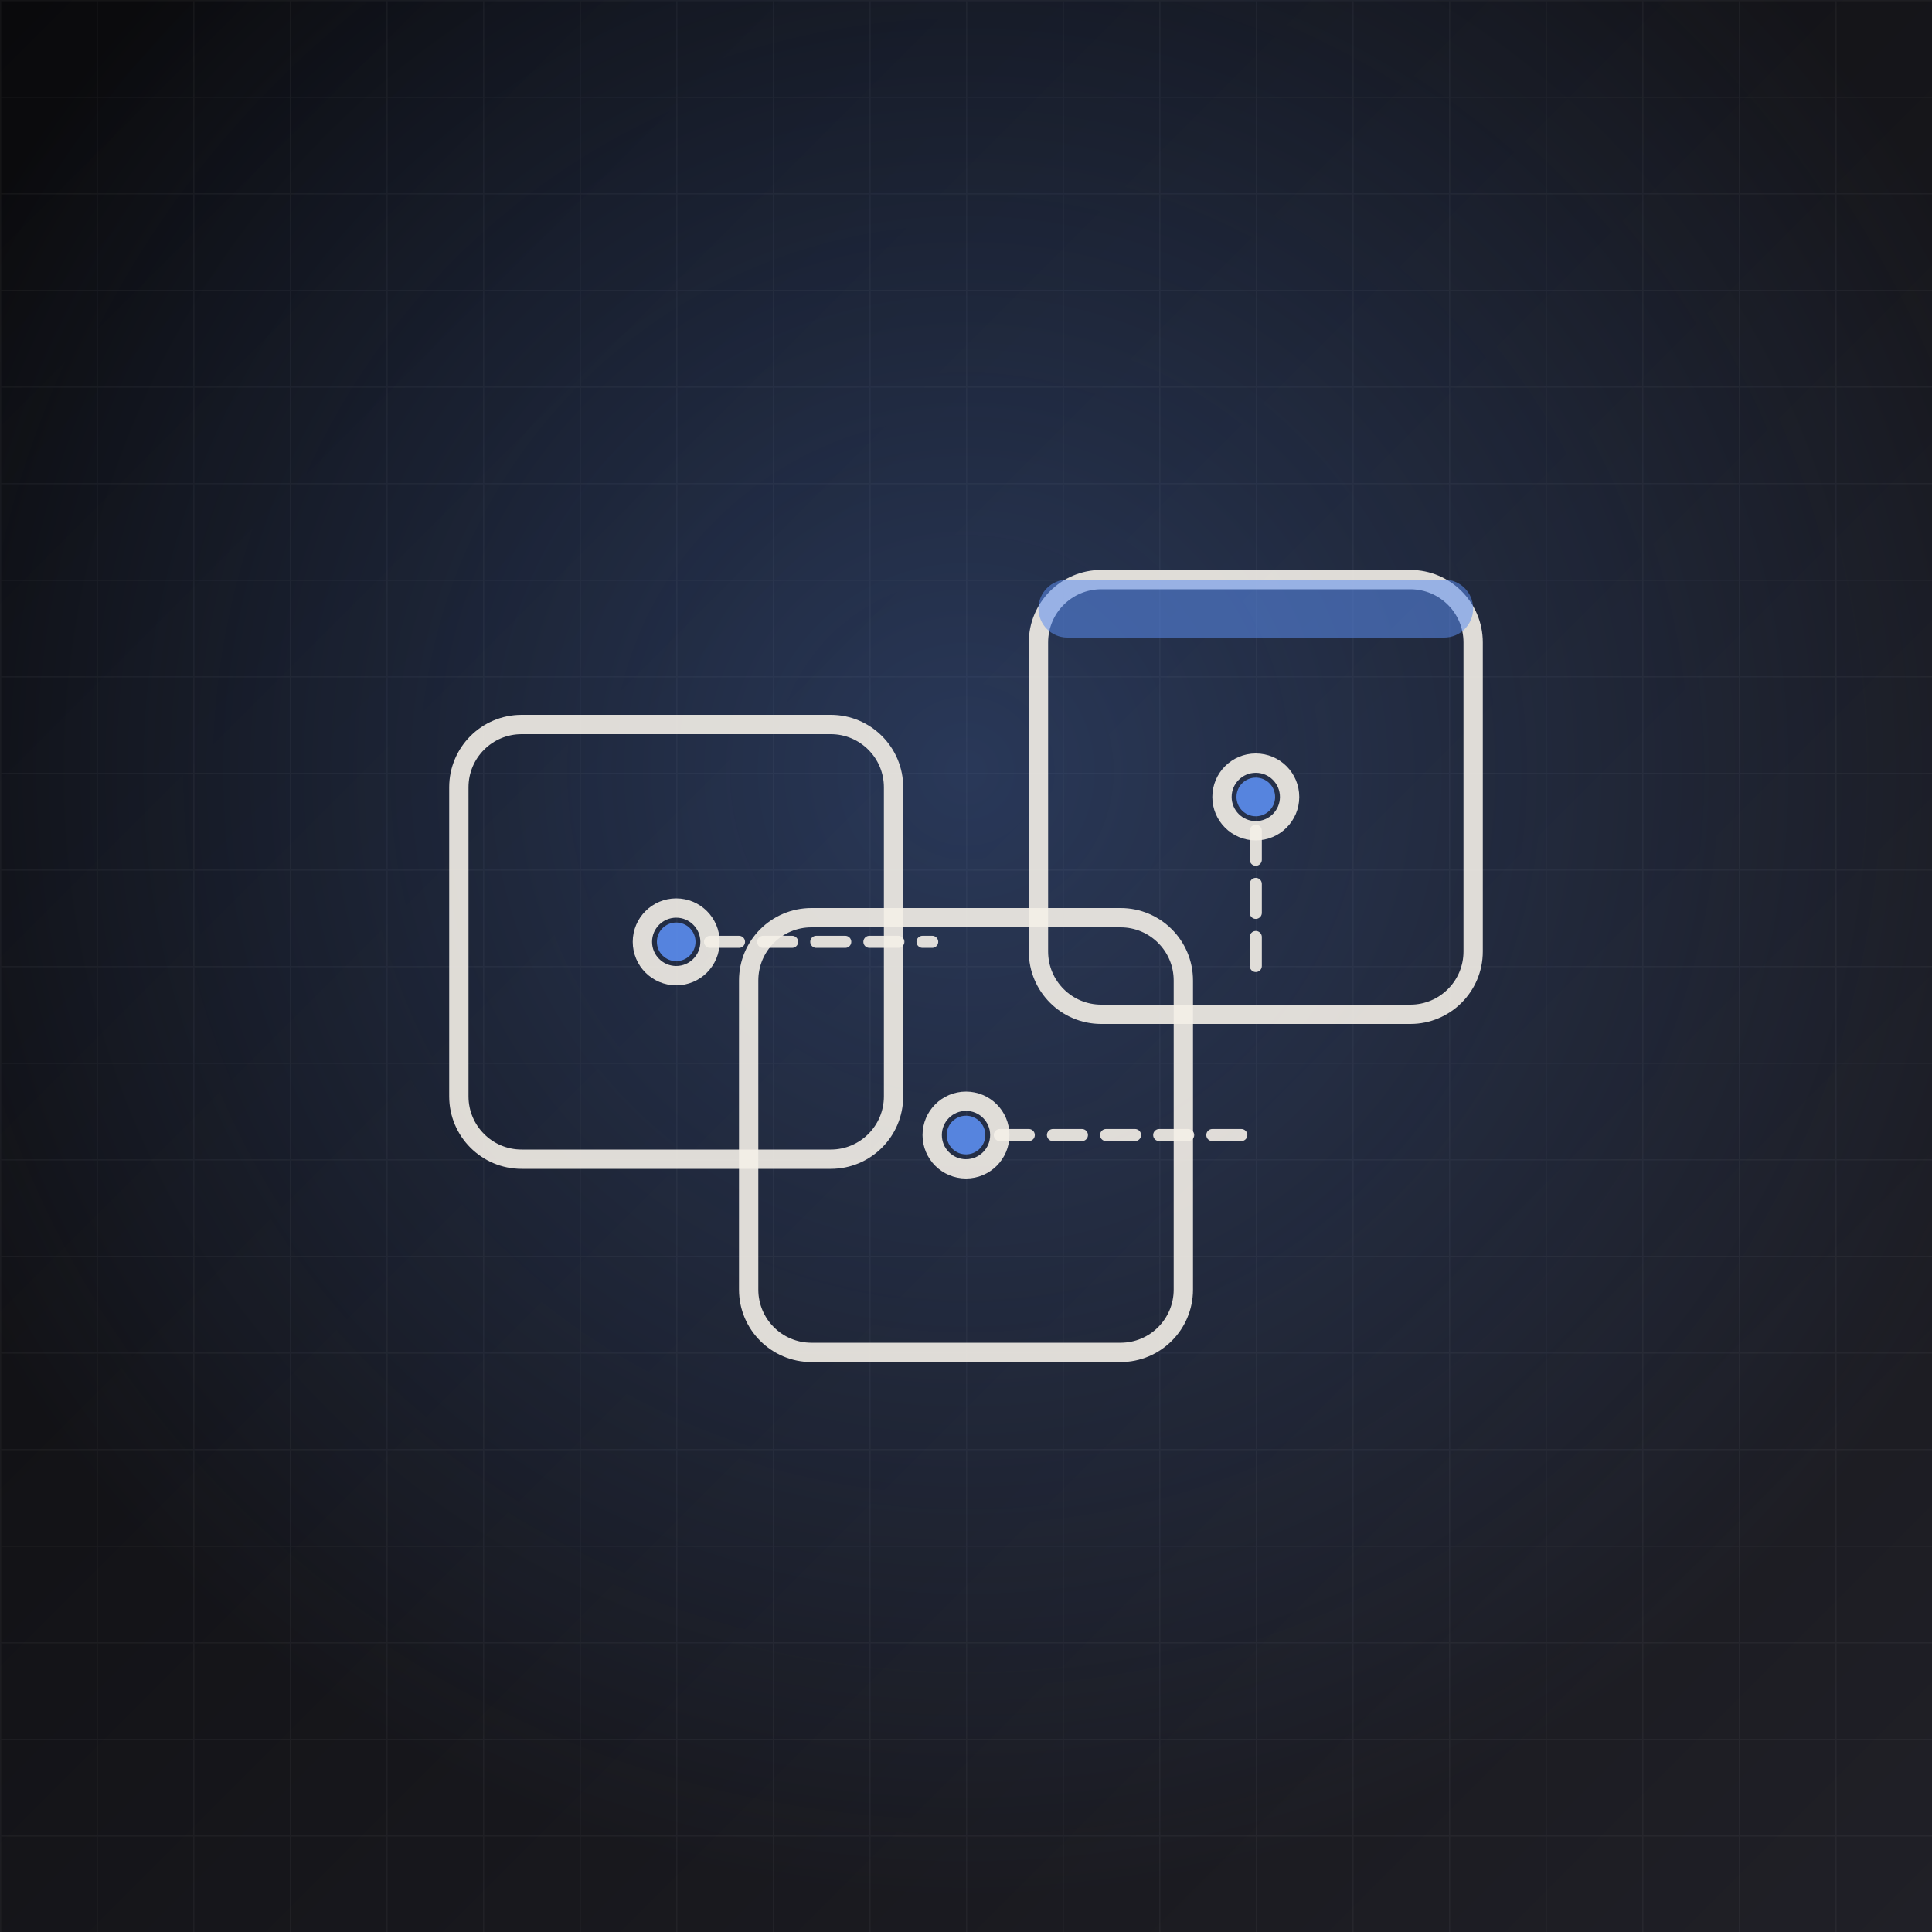
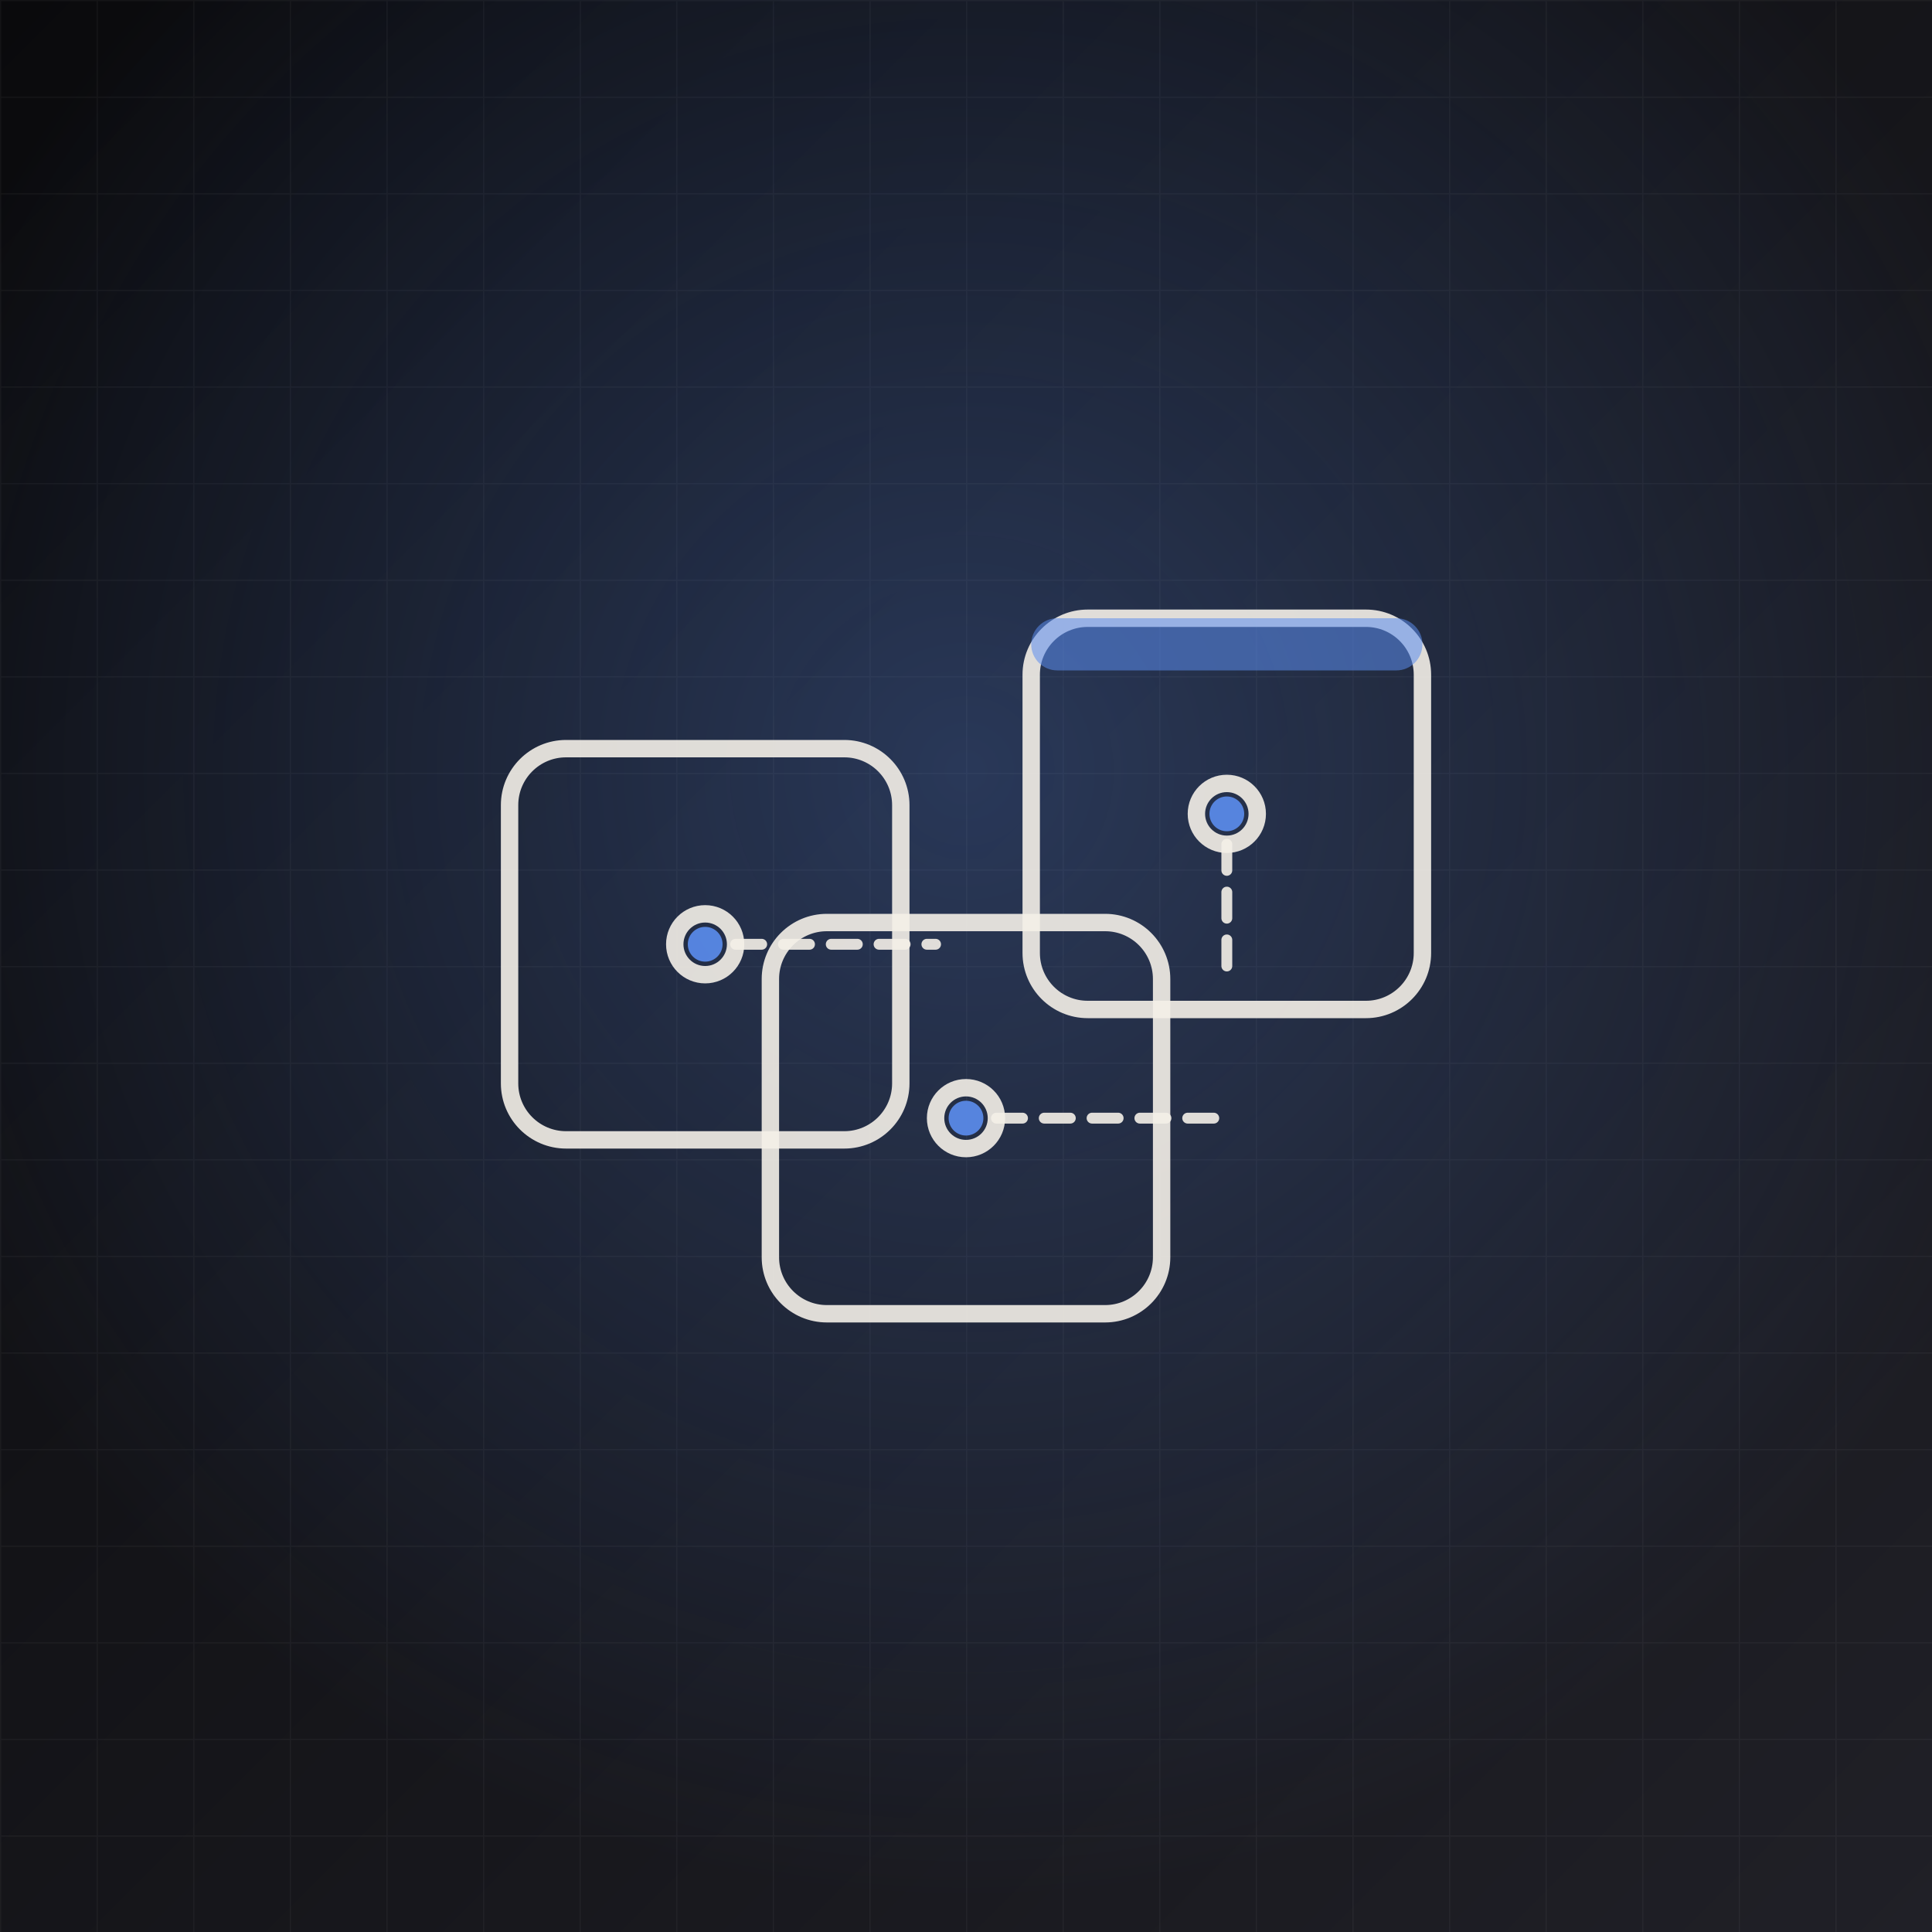
<svg xmlns="http://www.w3.org/2000/svg" viewBox="0 0 800 800" width="800" height="800" role="img" aria-label="Servicios profesionales">
  <defs>
    <linearGradient id="bg" x1="0" y1="0" x2="1" y2="1">
      <stop offset="0" stop-color="#0a0a0c" />
      <stop offset="1" stop-color="#202027" />
    </linearGradient>
    <radialGradient id="glow" cx="0.5" cy="0.4" r="0.58">
      <stop offset="0" stop-color="#5b8def" stop-opacity="0.30" />
      <stop offset="1" stop-color="#5b8def" stop-opacity="0" />
    </radialGradient>
    <pattern id="grid" width="40" height="40" patternUnits="userSpaceOnUse">
      <path d="M40 0H0V40" fill="none" stroke="#ffffff" stroke-opacity="0.04" stroke-width="1" />
    </pattern>
  </defs>
  <rect width="800" height="800" fill="url(#bg)" />
  <rect width="800" height="800" fill="url(#grid)" />
  <rect width="800" height="800" fill="url(#glow)" />
-   <g fill="none" stroke="#f4f0e8" stroke-opacity="0.9" stroke-width="8" stroke-linecap="round" stroke-linejoin="round">
-     <rect x="190" y="300" width="180" height="180" rx="26" />
-     <rect x="310" y="380" width="180" height="180" rx="26" />
-     <rect x="430" y="240" width="180" height="180" rx="26" />
-     <circle cx="280" cy="390" r="14" />
-     <circle cx="400" cy="470" r="14" />
-     <circle cx="520" cy="330" r="14" />
-     <path d="M294 390h92M414 470h106M520 344v60" stroke-width="5" stroke-dasharray="12 10" />
-   </g>
-   <g fill="#5b8def" fill-opacity="0.9">
-     <circle cx="280" cy="390" r="8" />
-     <circle cx="400" cy="470" r="8" />
-     <circle cx="520" cy="330" r="8" />
-     <rect x="430" y="240" width="180" height="24" rx="12" opacity="0.6" />
+   <g class="art-frame" transform="translate(400 400) scale(0.9) translate(-400 -400)">
+     <g fill="none" stroke="#f4f0e8" stroke-opacity="0.9" stroke-width="8" stroke-linecap="round" stroke-linejoin="round">
+       <rect x="190" y="300" width="180" height="180" rx="26" />
+       <rect x="310" y="380" width="180" height="180" rx="26" />
+       <rect x="430" y="240" width="180" height="180" rx="26" />
+       <circle cx="280" cy="390" r="14" />
+       <circle cx="400" cy="470" r="14" />
+       <circle cx="520" cy="330" r="14" />
+       <path d="M294 390h92M414 470h106M520 344v60" stroke-width="5" stroke-dasharray="12 10" />
+     </g>
+     <g fill="#5b8def" fill-opacity="0.9">
+       <circle cx="280" cy="390" r="8" />
+       <circle cx="400" cy="470" r="8" />
+       <circle cx="520" cy="330" r="8" />
+       <rect x="430" y="240" width="180" height="24" rx="12" opacity="0.6" />
+     </g>
  </g>
</svg>
